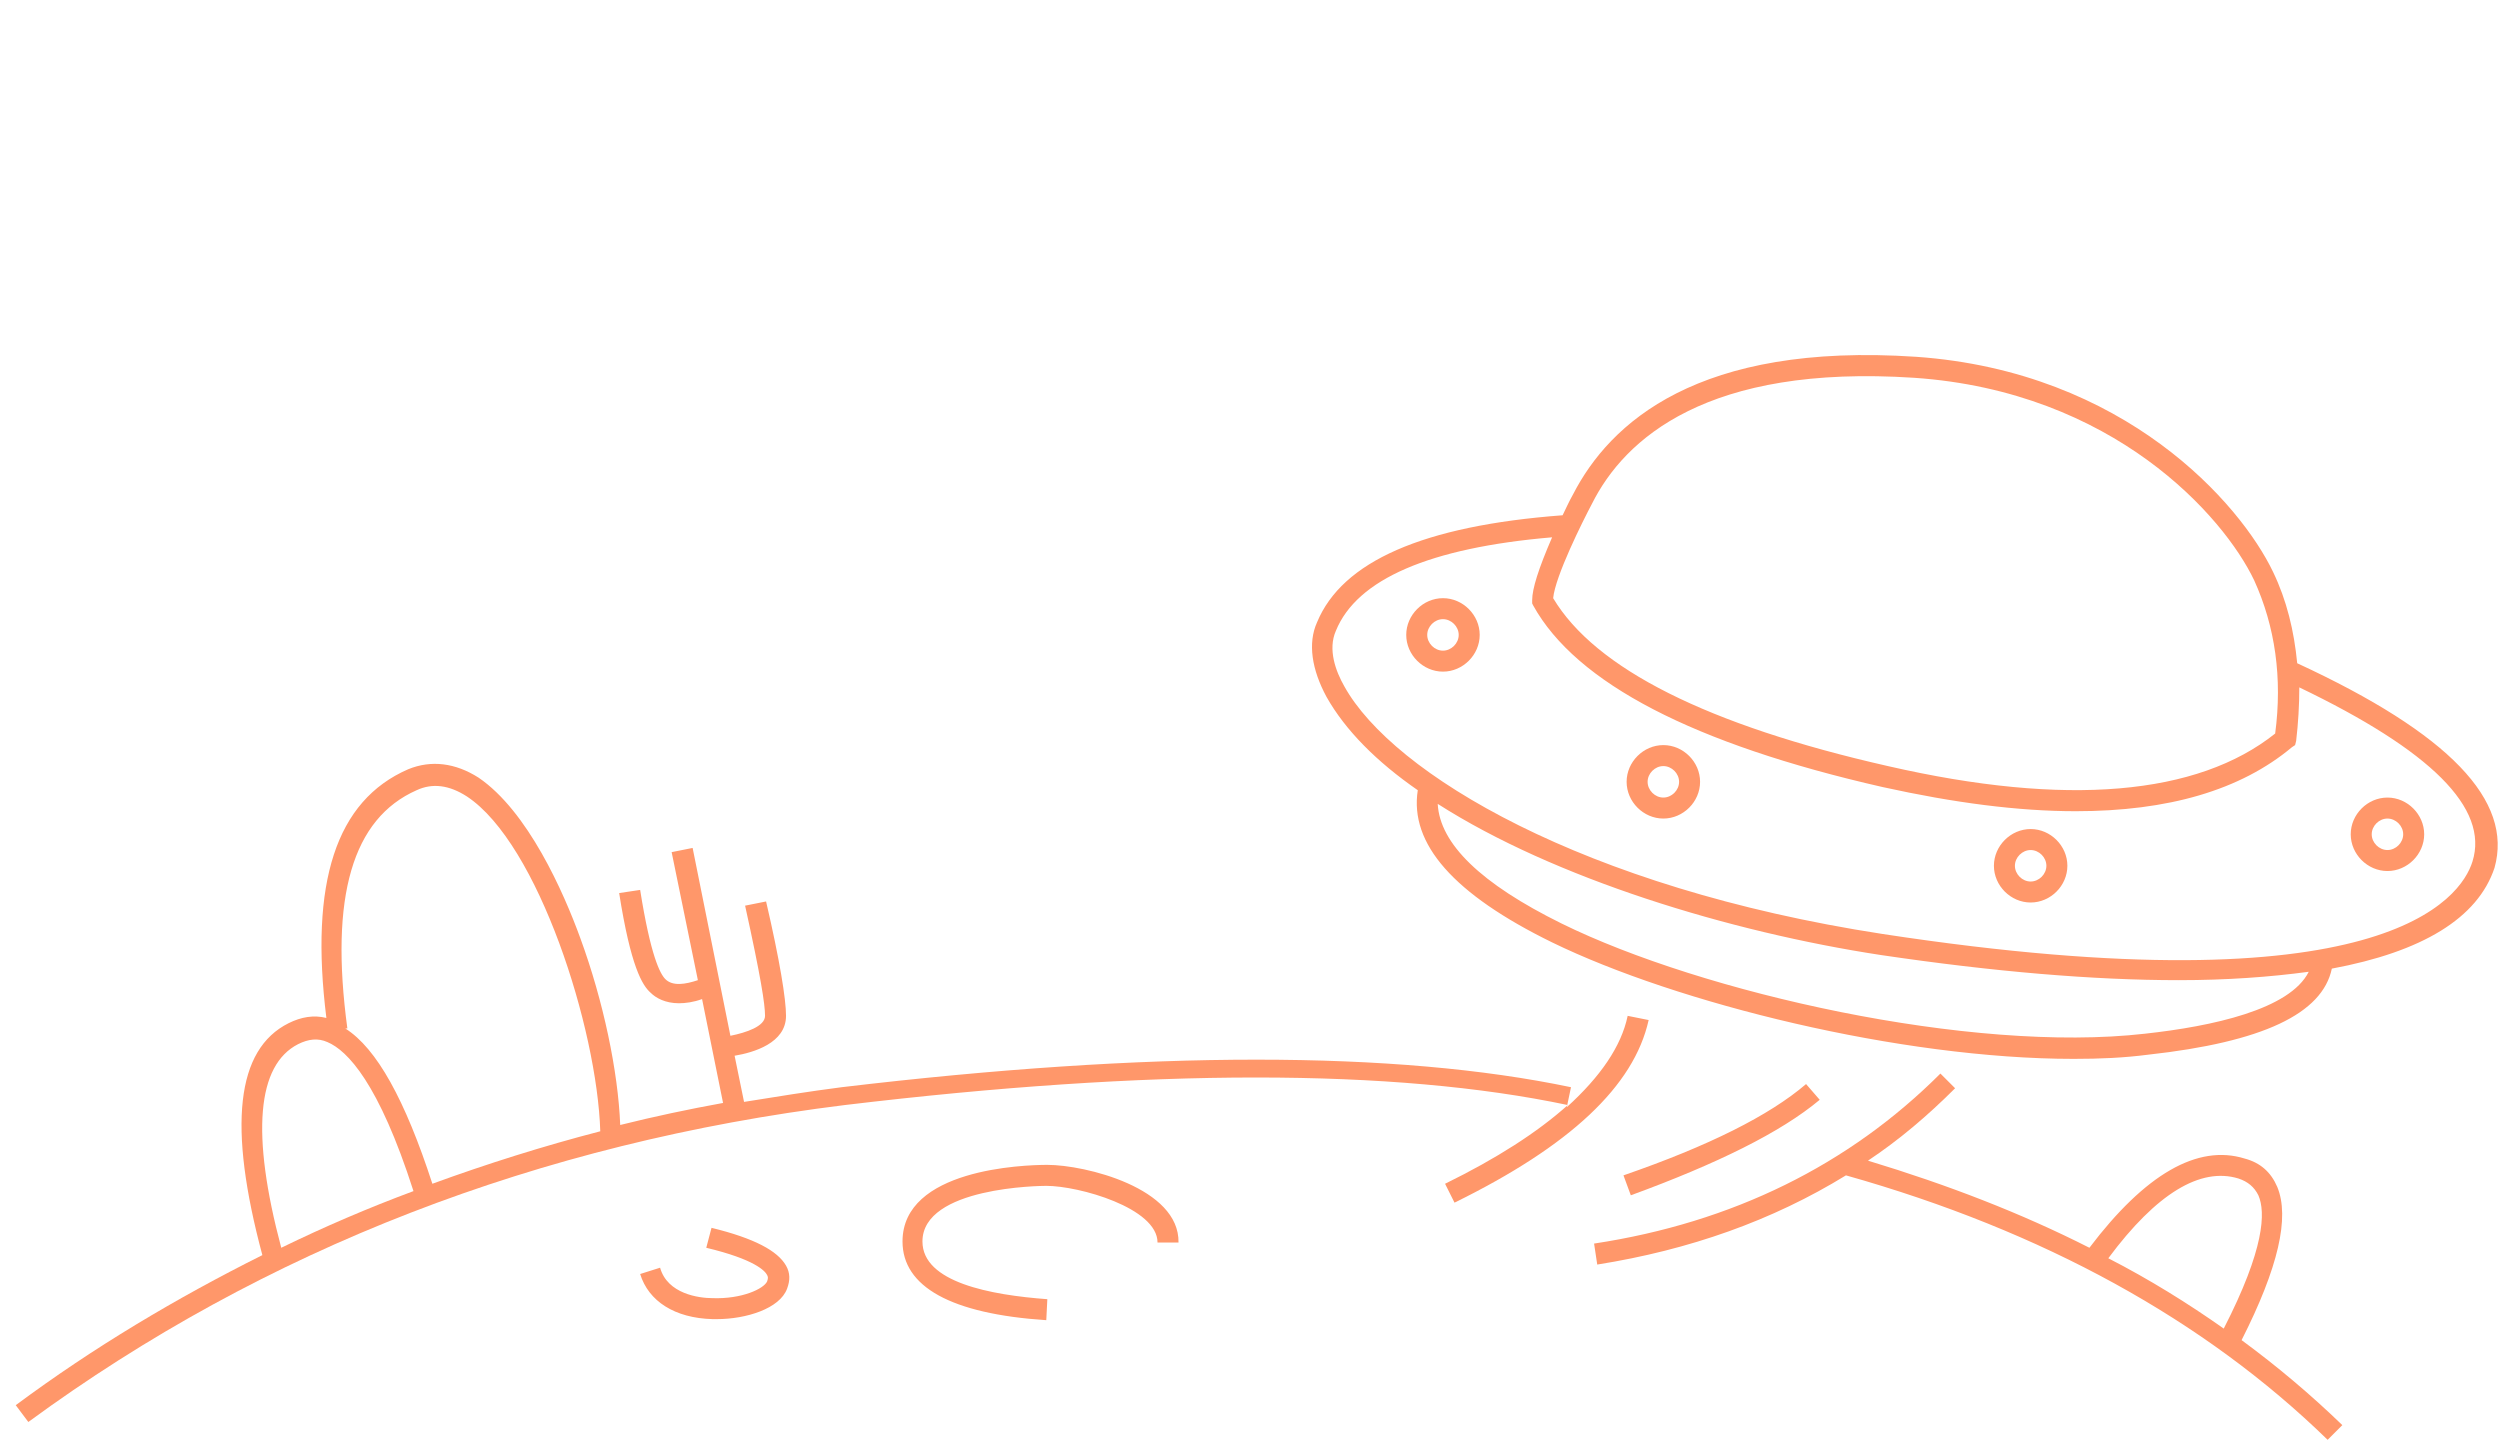
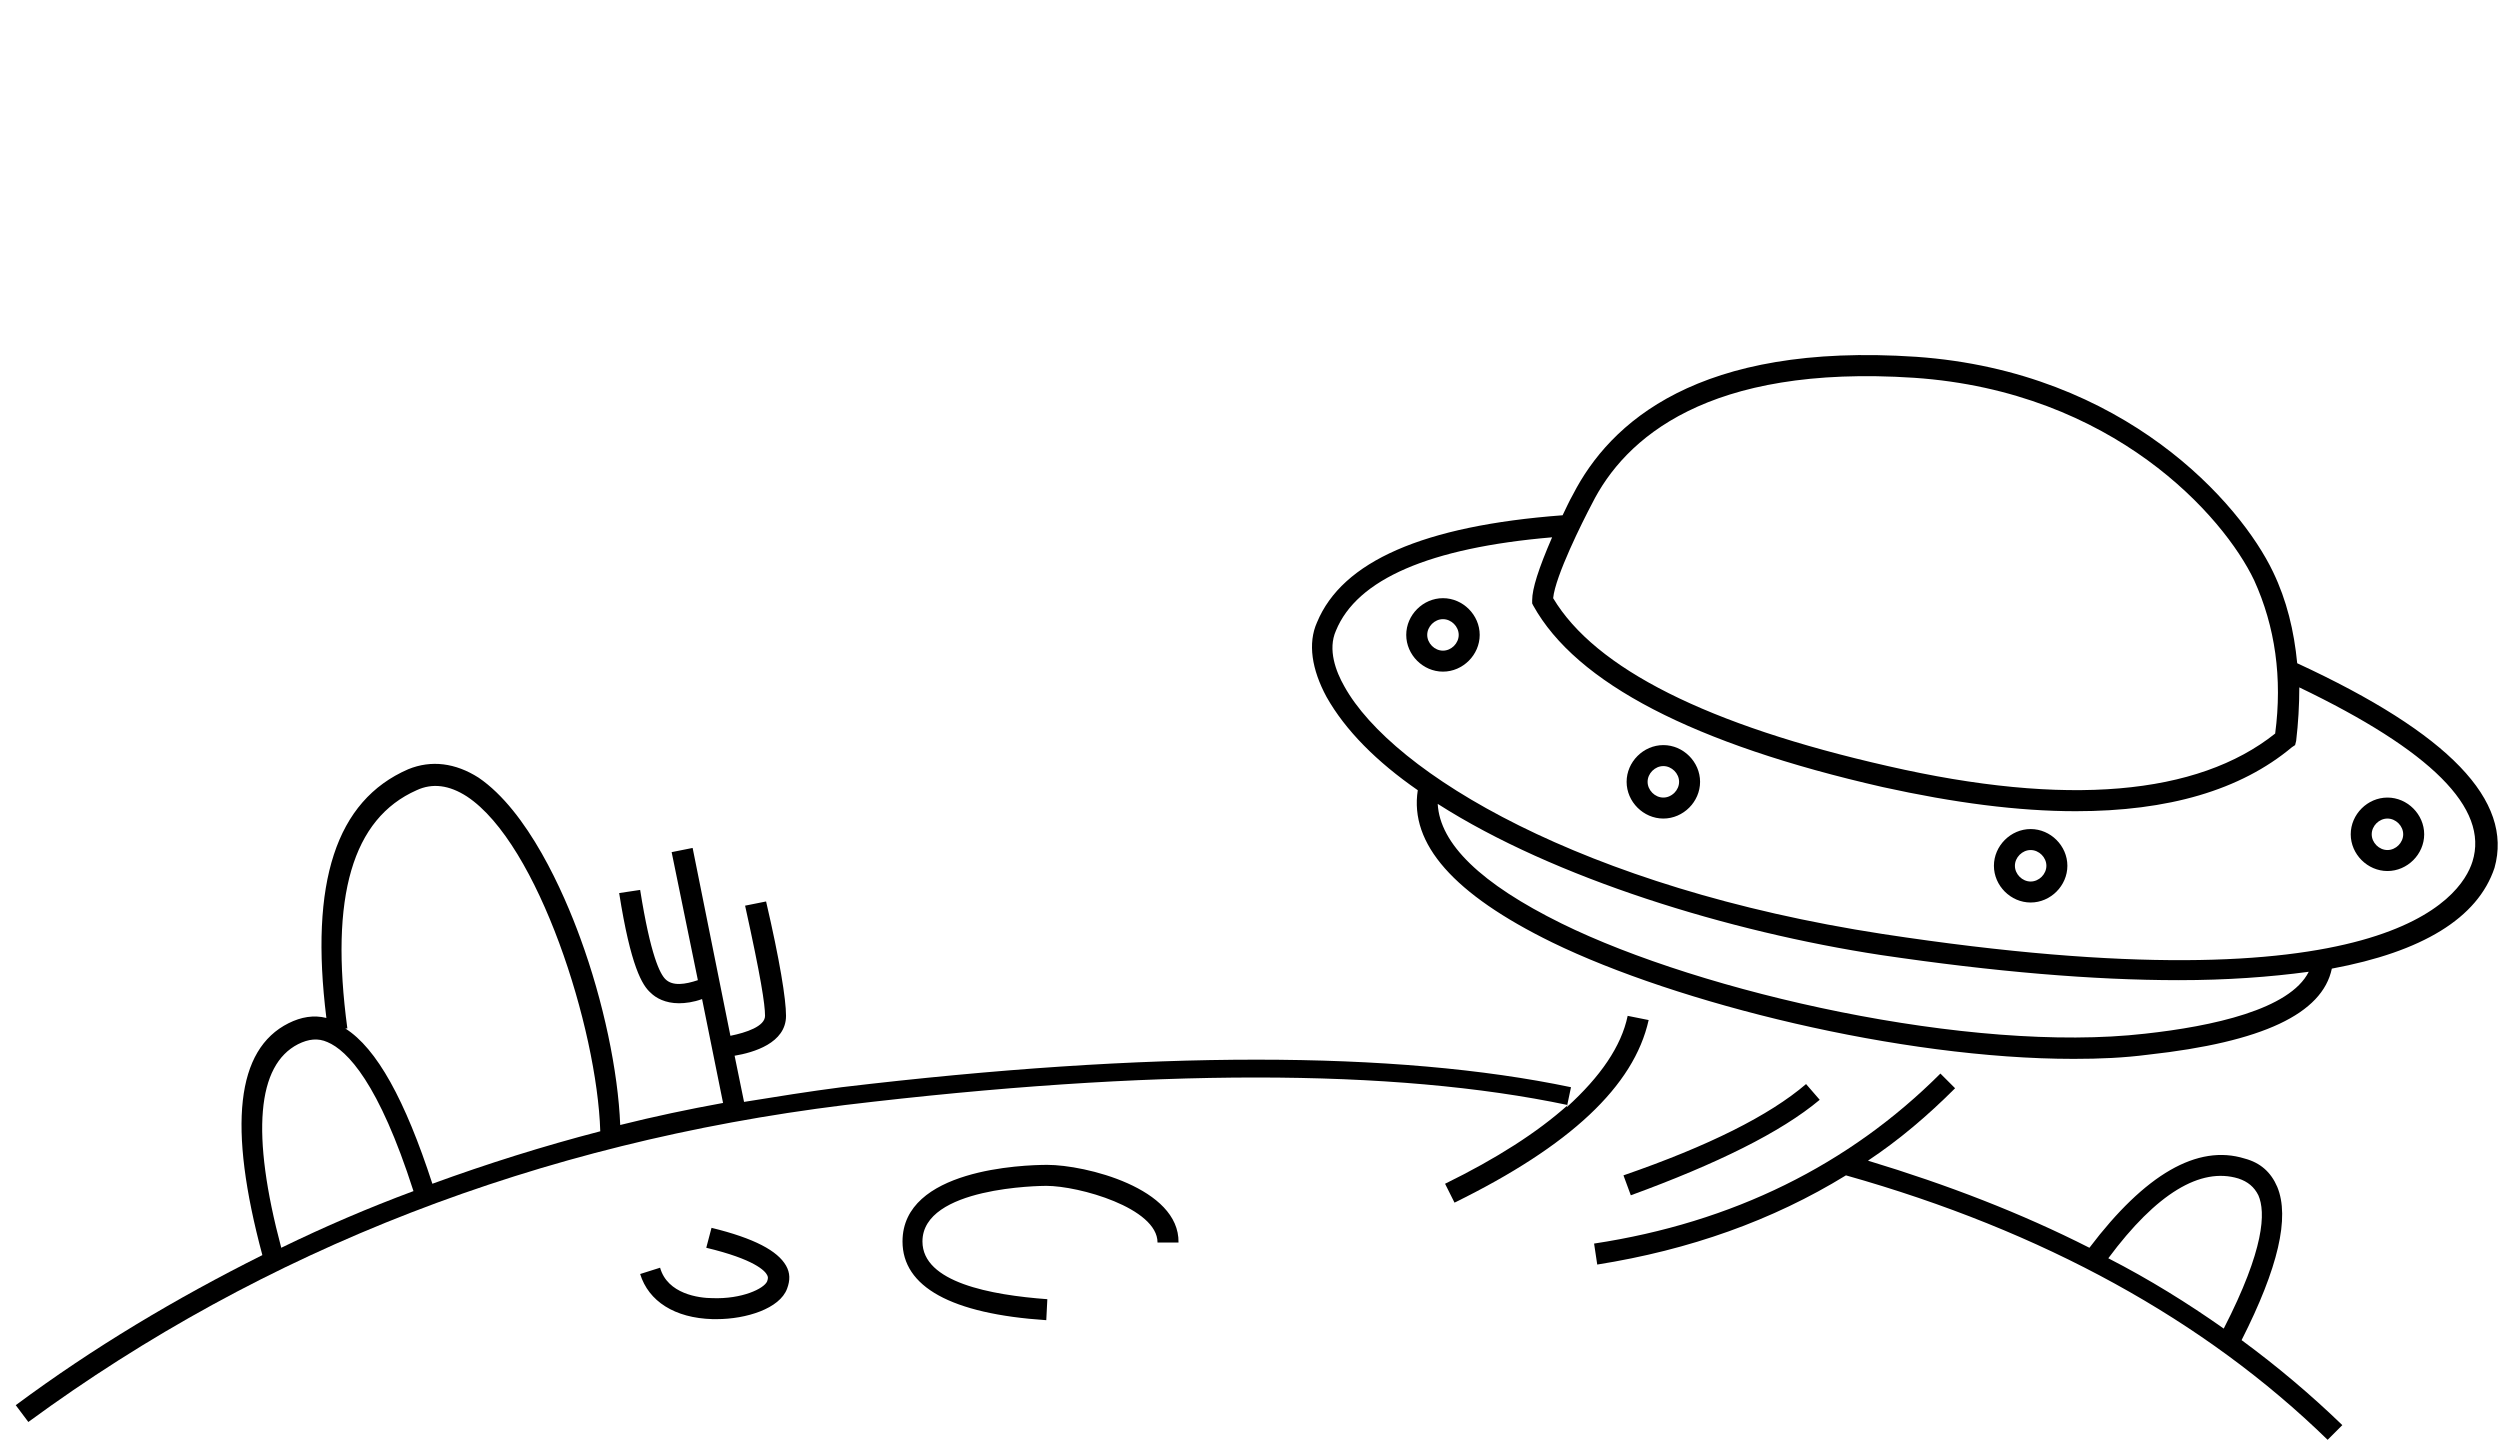
- <svg xmlns="http://www.w3.org/2000/svg" t="1603796620987" class="icon" viewBox="0 0 1778 1024" version="1.1" p-id="1433" width="347.266" height="200">
+ <svg xmlns="http://www.w3.org/2000/svg" class="icon" viewBox="0 0 1778 1024" width="347.266" height="200">
  <defs>
-     <style type="text/css" />
+     <style />
  </defs>
-   <path d="M506.029 873.236l-3.732 14.181c34.332 8.21 41.796 16.42 43.289 19.405 0.746 1.493 0.746 2.239 0 4.478-2.239 5.224-17.913 12.688-38.81 11.942-9.703 0-32.093-2.985-37.318-21.644l-14.181 4.478c5.971 19.405 24.63 31.347 51.499 32.093h2.985c20.898 0 44.781-7.464 50.006-21.644 2.239-5.971 2.239-11.195-0.746-16.42-5.971-10.449-22.391-19.405-52.991-26.869zM744.863 828.455c-17.166 0-102.997 2.985-102.997 54.484 0 32.093 34.332 51.499 102.251 55.977l0.746-14.927c-40.303-2.985-88.816-11.942-88.816-41.05 0-38.81 84.338-39.557 88.07-39.557 23.137 0 79.114 15.673 79.114 40.303h14.927c0.746-38.81-66.426-55.23-93.294-55.23zM1619.592 844.128c-4.478-10.449-11.942-17.166-23.137-20.152-33.586-10.449-70.904 11.195-110.461 63.44-48.513-24.63-100.758-44.781-157.481-61.948 22.391-14.927 42.542-32.093 61.948-51.499l-10.449-10.449c-64.933 64.933-147.778 105.983-246.297 120.91l2.239 14.927c65.679-10.449 124.641-31.347 176.886-63.44 140.315 39.557 255.254 102.997 342.577 188.082l10.449-10.449c-22.391-21.644-46.274-41.796-71.65-60.455 26.122-51.499 34.332-87.324 25.376-108.968z m-27.615-5.971c6.717 2.239 11.195 5.971 14.181 11.942 5.224 11.942 4.478 38.064-24.63 94.787-25.376-17.913-52.991-35.079-82.099-50.006 34.332-46.274 65.679-64.933 92.548-56.723z" fill="#ff976a" p-id="1434" />
-   <path d="M1172.525 725.458l-14.927-2.985c-4.478 21.644-19.405 43.289-43.289 64.933l2.985-14.181c-124.641-26.122-299.289-26.122-518.717 0-23.137 2.985-46.274 6.717-69.411 10.449l-6.717-32.84c13.434-2.239 36.571-8.956 36.571-28.362 0-11.942-4.478-39.557-14.181-81.353l-14.927 2.985c11.195 50.752 14.181 70.157 14.181 78.367 0 7.464-13.434 11.942-24.63 14.181L492.595 603.055l-14.927 2.985 18.659 91.055c-8.956 2.985-17.913 4.478-23.137-0.746-3.732-3.732-10.449-16.42-17.913-63.44l-14.927 2.239c8.21 52.245 16.42 65.679 22.391 70.904 3.732 3.732 10.449 7.464 20.152 7.464 4.478 0 10.449-0.746 16.42-2.985l14.927 73.889c-24.63 4.478-49.259 9.703-73.143 15.673-1.493-38.064-11.942-88.07-28.362-132.851-11.942-32.84-37.318-90.309-72.397-114.192-16.42-10.449-33.586-12.688-50.006-5.971-51.499 22.391-70.157 80.606-58.216 176.886-8.956-2.239-17.913-0.746-26.869 3.732-37.318 18.659-43.289 73.143-18.659 164.945-61.201 30.601-120.163 65.679-175.394 106.729l8.956 11.942c167.93-123.149 363.475-198.531 580.665-225.399 217.936-26.122 390.344-26.122 514.239 0-21.644 19.405-50.752 38.064-87.324 55.977l6.717 13.434c82.099-40.303 127.627-82.845 138.076-129.866zM296.303 562.006c11.195-5.224 23.137-3.732 35.825 4.478 50.752 33.586 92.548 164.945 94.787 238.087-40.303 10.449-80.606 23.137-119.417 37.318-19.405-59.708-39.557-96.28-61.948-110.461h1.493c-12.688-94.041 3.732-149.271 49.259-169.423zM211.965 742.624c7.464-3.732 14.181-4.478 20.898-1.493 14.181 5.971 36.571 29.108 61.201 105.983-32.093 11.942-63.44 25.376-94.041 40.303-21.644-81.353-17.166-129.866 11.942-144.793zM1294.181 782.181l-9.703-11.195c-26.122 22.391-69.411 44.035-129.866 64.933l5.224 14.181c61.201-22.391 106.729-44.781 134.344-67.918zM1633.773 471.697c-2.239-23.137-7.464-44.781-17.166-64.933-23.137-48.513-105.236-142.554-253.761-153.003-155.242-10.449-217.936 47.02-244.058 97.773-2.985 5.224-5.224 10.449-7.464 14.927-99.265 7.464-156.735 32.84-174.647 76.128-6.717 14.927-3.732 33.586 6.717 52.991 13.434 23.883 35.825 46.274 64.933 66.426-5.971 38.064 25.376 73.889 95.534 108.222 88.816 43.289 247.79 82.845 370.939 82.845 18.659 0 35.825-0.746 52.991-2.985 81.353-8.956 123.895-29.108 130.612-61.201 64.187-11.942 103.743-35.825 115.685-71.65 13.434-47.767-32.093-95.534-140.315-145.539zM1132.222 358.251c23.137-46.274 82.099-99.265 229.131-89.563 141.808 9.703 220.175 98.519 241.819 144.047 14.927 32.84 20.152 69.411 14.927 108.968-55.23 44.035-148.525 52.245-275.405 23.137-128.373-29.108-208.233-69.411-238.087-119.417 1.493-15.673 20.898-54.484 27.615-67.172z m393.329 376.91c-123.895 14.181-314.962-29.108-414.974-78.367-57.469-28.362-86.577-56.723-88.07-85.085 82.845 52.991 207.487 91.055 314.962 107.475 80.606 11.942 151.51 17.913 211.965 17.913 34.332 0 64.933-2.239 92.548-5.971-13.434 26.869-68.665 38.81-116.431 44.035z m232.863-122.402c-8.21 26.122-62.694 105.983-419.452 51.499-213.458-32.84-348.548-114.192-382.88-176.14-5.971-10.449-11.942-26.122-5.971-39.557 14.927-36.571 66.426-58.962 153.749-66.426-9.703 22.391-14.181 36.571-14.181 44.781v2.239l0.746 1.493c30.601 55.23 114.192 98.519 248.536 129.12 50.752 11.195 96.28 17.166 137.329 17.166 65.679 0 117.178-14.927 153.749-45.528l2.239-1.493 0.746-2.985c1.493-12.688 2.239-25.376 2.239-38.064 93.294 44.781 135.09 85.831 123.149 123.895z" fill="#ff976a" p-id="1435" />
-   <path d="M1026.239 425.423c-14.181 0-26.122 11.942-26.122 26.122s11.942 26.122 26.122 26.122 26.122-11.942 26.122-26.122-11.942-26.122-26.122-26.122z m0 37.318c-5.971 0-11.195-5.224-11.195-11.195s5.224-11.195 11.195-11.195 11.195 5.224 11.195 11.195-5.224 11.195-11.195 11.195zM1182.974 529.913c-14.181 0-26.122 11.942-26.122 26.122s11.942 26.122 26.122 26.122 26.122-11.942 26.122-26.122-11.942-26.122-26.122-26.122z m0 37.318c-5.971 0-11.195-5.224-11.195-11.195s5.224-11.195 11.195-11.195 11.195 5.224 11.195 11.195-5.224 11.195-11.195 11.195zM1444.198 589.621c-14.181 0-26.122 11.942-26.122 26.122s11.942 26.122 26.122 26.122 26.122-11.942 26.122-26.122-11.942-26.122-26.122-26.122z m0 37.318c-5.971 0-11.195-5.224-11.195-11.195s5.224-11.195 11.195-11.195 11.195 5.224 11.195 11.195-5.224 11.195-11.195 11.195zM1697.959 567.23c-14.181 0-26.122 11.942-26.122 26.122s11.942 26.122 26.122 26.122 26.122-11.942 26.122-26.122-11.942-26.122-26.122-26.122z m0 37.318c-5.971 0-11.195-5.224-11.195-11.195s5.224-11.195 11.195-11.195 11.195 5.224 11.195 11.195-5.224 11.195-11.195 11.195z" fill="#ff976a" p-id="1436" />
+   <path d="M506.03 873.236l-3.733 14.18c34.333 8.21 41.796 16.42 43.289 19.406.746 1.493.746 2.24 0 4.478-2.24 5.225-17.913 12.688-38.81 11.942-9.703 0-32.094-2.985-37.318-21.644l-14.181 4.478c5.97 19.405 24.63 31.347 51.499 32.093h2.985c20.898 0 44.781-7.463 50.006-21.644 2.239-5.971 2.239-11.196-.747-16.42-5.97-10.449-22.39-19.405-52.99-26.869zm238.833-44.781c-17.166 0-102.997 2.985-102.997 54.484 0 32.093 34.332 51.498 102.25 55.976l.747-14.927c-40.303-2.985-88.816-11.941-88.816-41.05 0-38.81 84.338-39.556 88.07-39.556 23.137 0 79.113 15.673 79.113 40.303h14.927c.747-38.81-66.425-55.23-93.294-55.23zm874.729 15.673c-4.478-10.449-11.942-17.166-23.137-20.151-33.586-10.45-70.904 11.195-110.46 63.44-48.514-24.63-100.759-44.781-157.482-61.948 22.39-14.927 42.542-32.093 61.948-51.498l-10.45-10.45c-64.932 64.934-147.778 105.983-246.297 120.91l2.24 14.928c65.679-10.45 124.64-31.347 176.886-63.44 140.315 39.556 255.253 102.996 342.577 188.081l10.449-10.449c-22.39-21.644-46.274-41.796-71.65-60.455 26.122-51.498 34.332-87.323 25.376-108.968zm-27.615-5.97c6.717 2.239 11.195 5.97 14.18 11.941 5.225 11.942 4.479 38.064-24.63 94.787-25.375-17.912-52.99-35.078-82.098-50.006 34.332-46.274 65.679-64.932 92.548-56.723z" />
+   <path d="M1172.525 725.458l-14.927-2.986c-4.478 21.645-19.406 43.289-43.289 64.933l2.985-14.18c-124.64-26.123-299.288-26.123-518.717 0-23.137 2.985-46.274 6.717-69.41 10.448l-6.718-32.84c13.434-2.238 36.571-8.955 36.571-28.36 0-11.942-4.478-39.558-14.18-81.353l-14.927 2.985c11.195 50.752 14.18 70.157 14.18 78.367 0 7.464-13.434 11.942-24.63 14.181l-26.868-133.598-14.927 2.986 18.659 91.055c-8.957 2.986-17.913 4.478-23.137-.746-3.732-3.732-10.45-16.42-17.913-63.44l-14.927 2.239c8.21 52.245 16.42 65.679 22.39 70.903 3.732 3.732 10.45 7.464 20.152 7.464 4.478 0 10.45-.746 16.42-2.985l14.927 73.889c-24.63 4.478-49.26 9.702-73.143 15.673-1.493-38.064-11.941-88.07-28.361-132.851-11.942-32.84-37.318-90.31-72.397-114.192-16.42-10.45-33.586-12.688-50.006-5.971-51.498 22.39-70.157 80.606-58.215 176.886-8.957-2.24-17.913-.746-26.87 3.732-37.317 18.659-43.288 73.143-18.658 164.944-61.201 30.601-120.163 65.68-175.394 106.73l8.957 11.941c167.93-123.149 363.475-198.53 580.664-225.4 217.936-26.122 390.344-26.122 514.24 0-21.645 19.406-50.753 38.065-87.324 55.977l6.717 13.435c82.1-40.304 127.627-82.846 138.076-129.866zM296.303 562.006c11.196-5.225 23.137-3.732 35.825 4.478 50.752 33.586 92.548 164.945 94.787 238.087-40.303 10.45-80.606 23.137-119.416 37.318-19.406-59.708-39.557-96.28-61.948-110.46h1.493c-12.688-94.041 3.732-149.272 49.26-169.423zm-84.338 180.618c7.464-3.732 14.18-4.478 20.898-1.493 14.18 5.971 36.571 29.108 61.201 105.983a1047.83 1047.83 0 0 0-94.04 40.303c-21.645-81.353-17.167-129.866 11.941-144.793zm1082.216 39.557l-9.703-11.196c-26.122 22.391-69.41 44.035-129.866 64.933l5.225 14.181c61.2-22.39 106.729-44.781 134.344-67.918zm339.592-310.484c-2.24-23.137-7.464-44.782-17.167-64.933-23.137-48.513-105.236-142.554-253.76-153.003-155.243-10.449-217.936 47.02-244.059 97.773-2.985 5.224-5.224 10.449-7.463 14.927-99.266 7.463-156.735 32.84-174.648 76.128-6.717 14.927-3.731 33.586 6.718 52.991 13.434 23.884 35.825 46.274 64.933 66.426-5.971 38.064 25.376 73.889 95.533 108.221 88.816 43.289 247.79 82.846 370.939 82.846 18.659 0 35.825-.746 52.991-2.986 81.353-8.956 123.895-29.107 130.612-61.2 64.187-11.942 103.744-35.826 115.685-71.65 13.435-47.768-32.093-95.534-140.314-145.54zM1132.222 358.25c23.137-46.274 82.099-99.266 229.13-89.563 141.808 9.703 220.176 98.519 241.82 144.047 14.927 32.84 20.152 69.41 14.927 108.968-55.23 44.035-148.525 52.245-275.405 23.137-128.373-29.108-208.233-69.411-238.088-119.417 1.493-15.674 20.898-54.484 27.616-67.172zm393.329 376.91c-123.895 14.18-314.962-29.109-414.974-78.368-57.47-28.362-86.577-56.723-88.07-85.085 82.846 52.992 207.487 91.056 314.962 107.476 80.607 11.941 151.51 17.912 211.965 17.912 34.333 0 64.933-2.239 92.549-5.97-13.435 26.868-68.665 38.81-116.432 44.034zm232.863-122.403c-8.21 26.122-62.694 105.983-419.452 51.499-213.458-32.84-348.548-114.193-382.88-176.14-5.971-10.45-11.942-26.123-5.971-39.557 14.927-36.572 66.425-58.962 153.75-66.426-9.704 22.39-14.182 36.572-14.182 44.781v2.24l.747 1.492c30.6 55.23 114.192 98.52 248.536 129.12 50.752 11.195 96.28 17.166 137.33 17.166 65.679 0 117.177-14.927 153.749-45.528l2.239-1.492.746-2.986a325.504 325.504 0 0 0 2.24-38.064c93.294 44.781 135.09 85.83 123.148 123.895z" />
+   <path d="M1026.24 425.423c-14.182 0-26.123 11.941-26.123 26.122s11.941 26.123 26.122 26.123 26.123-11.942 26.123-26.123-11.942-26.122-26.123-26.122zm0 37.318c-5.972 0-11.196-5.225-11.196-11.196s5.224-11.195 11.195-11.195 11.195 5.224 11.195 11.195-5.224 11.196-11.195 11.196zm156.734 67.172c-14.181 0-26.123 11.941-26.123 26.122s11.942 26.122 26.123 26.122 26.122-11.941 26.122-26.122-11.941-26.122-26.122-26.122zm0 37.317c-5.971 0-11.196-5.224-11.196-11.195s5.225-11.195 11.196-11.195 11.195 5.224 11.195 11.195-5.224 11.195-11.195 11.195zm261.224 22.391c-14.18 0-26.122 11.942-26.122 26.122s11.941 26.123 26.122 26.123 26.123-11.942 26.123-26.123-11.942-26.122-26.123-26.122zm0 37.318c-5.97 0-11.195-5.225-11.195-11.196s5.224-11.195 11.195-11.195 11.196 5.225 11.196 11.195-5.225 11.196-11.196 11.196zm253.761-59.709c-14.18 0-26.122 11.942-26.122 26.123s11.941 26.122 26.122 26.122 26.123-11.941 26.123-26.122-11.942-26.123-26.123-26.123zm0 37.318c-5.97 0-11.195-5.224-11.195-11.195s5.224-11.196 11.195-11.196 11.196 5.225 11.196 11.196-5.225 11.195-11.196 11.195z" />
</svg>
